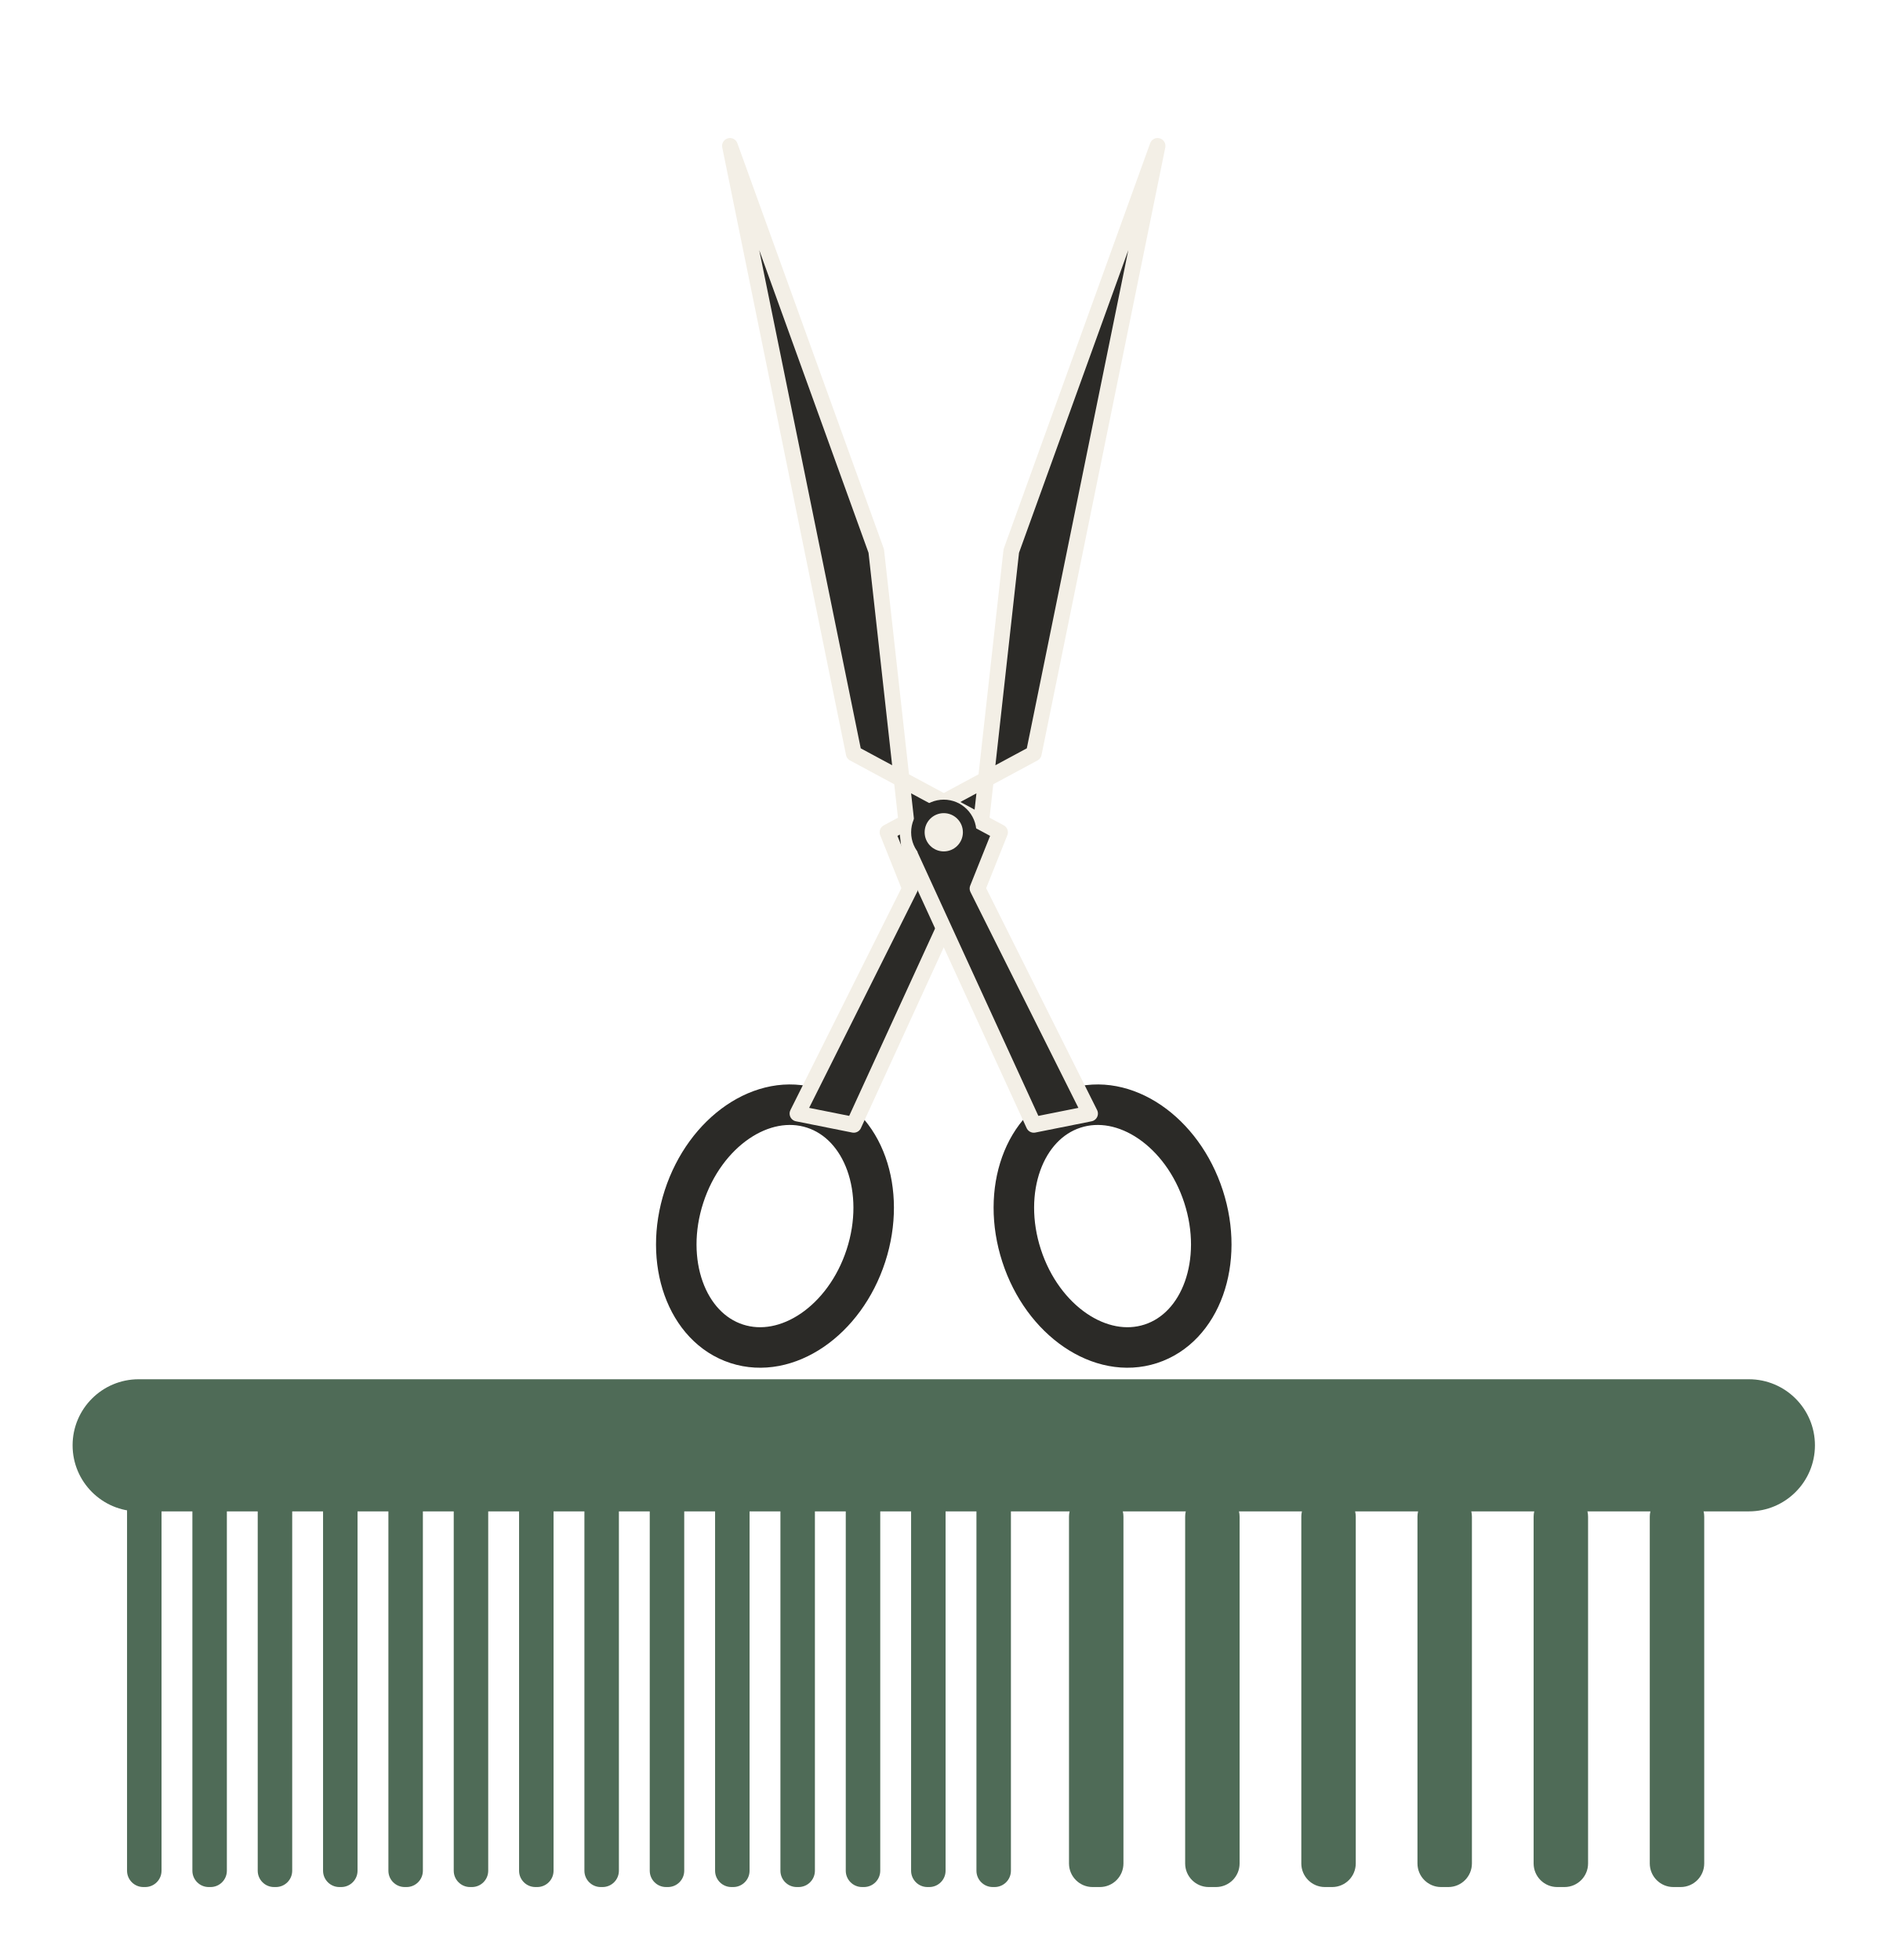
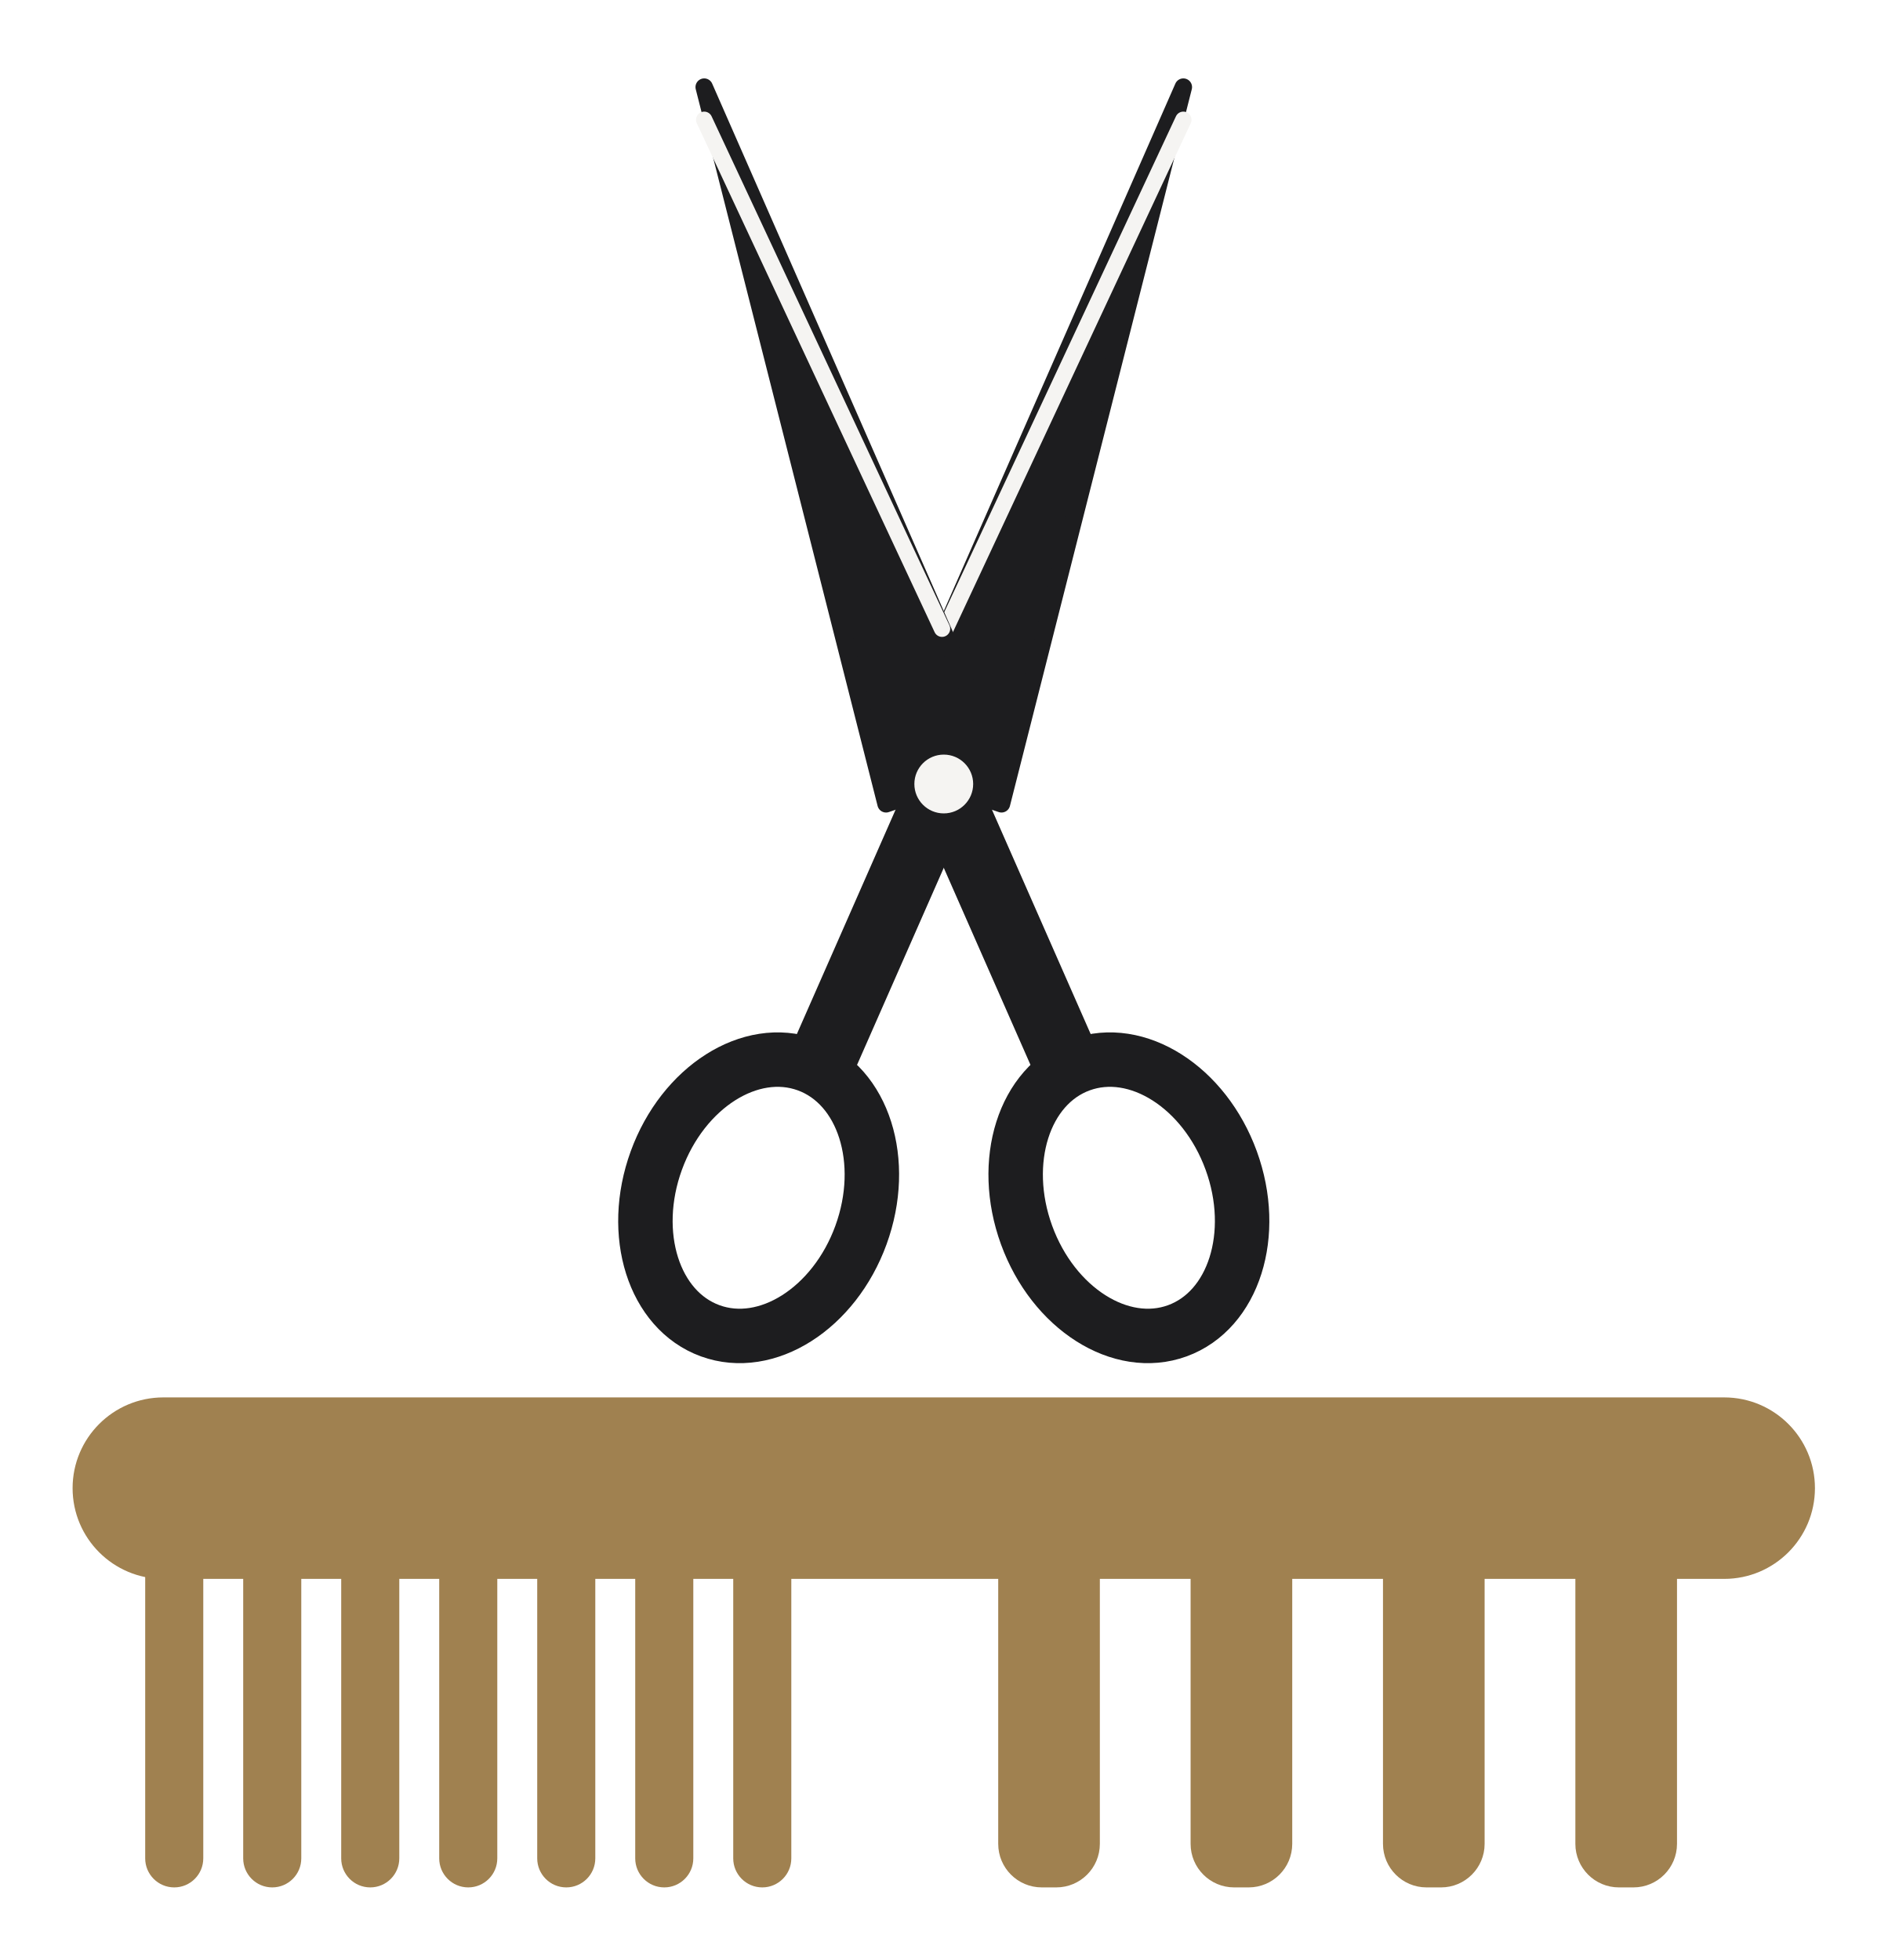
<svg xmlns="http://www.w3.org/2000/svg" viewBox="10 14 104 108" width="104" height="108" role="img" aria-label="Nůžky nad barberským hřebenem">
-   <g transform="translate(62 58) scale(0.62)">
-     <ellipse cx="-15" cy="38" rx="8.5" ry="11" fill="none" stroke="#2b2a27" stroke-width="3.6" transform="rotate(18 -15 38)" />
-     <ellipse cx="15" cy="38" rx="8.5" ry="11" fill="none" stroke="#2b2a27" stroke-width="3.6" transform="rotate(-18 15 38)" />
-     <path d="M-13 28 L-3 8 L-5 3 L8 -4 L19 -58 L6 -22 L3 5 L-8 29Z" fill="#2b2a27" stroke="#f3efe6" stroke-width="1.4" stroke-linejoin="round" />
-     <path d="M13 28 L3 8 L5 3 L-8 -4 L-19 -58 L-6 -22 L-3 5 L8 29Z" fill="#2b2a27" stroke="#f3efe6" stroke-width="1.4" stroke-linejoin="round" />
-     <circle cx="0" cy="3" r="2.3" fill="#f3efe6" stroke="#2b2a27" stroke-width="1.2" />
+   <g transform="translate(62 56) scale(0.6)">
+     <ellipse cx="-17" cy="40" rx="10" ry="13" fill="none" stroke="#1d1d1f" stroke-width="5" transform="rotate(20 -17 40)" />
+     <ellipse cx="17" cy="40" rx="10" ry="13" fill="none" stroke="#1d1d1f" stroke-width="5" transform="rotate(-20 17 40)" />
+     <path d="M22 -62L-5.3 0.18L5.3 3.82Z" fill="#1d1d1f" stroke="#1d1d1f" stroke-width="1.6" stroke-linejoin="round" />
+     <path d="M0 2L-11 27" stroke="#1d1d1f" stroke-width="6.2" stroke-linecap="round" fill="none" />
+     <line x1="22" y1="-59" x2="0.16" y2="-12.26" stroke="#f5f4f2" stroke-width="1.5" stroke-linecap="round" />
+     <path d="M-22 -62L-5.3 3.82L5.3 0.18Z" fill="#1d1d1f" stroke="#1d1d1f" stroke-width="1.6" stroke-linejoin="round" />
+     <path d="M0 2L11 27" stroke="#1d1d1f" stroke-width="6.2" stroke-linecap="round" fill="none" />
+     <line x1="-22" y1="-59" x2="-0.16" y2="-12.26" stroke="#f5f4f2" stroke-width="1.5" stroke-linecap="round" />
+     <circle cx="0" cy="2" r="3.6" fill="#f5f4f2" stroke="#1d1d1f" stroke-width="1.8" />
  </g>
-   <g transform="translate(62 104)">
-     <rect x="-48" y="-14" width="96" height="7.28" rx="3.64" fill="#4f6b57" />
-     <rect x="-45.0" y="-7.72" width="1.9" height="21.7" rx="0.9" fill="#4f6b57" />
-     <rect x="-41.4" y="-7.72" width="1.9" height="21.7" rx="0.9" fill="#4f6b57" />
-     <rect x="-37.8" y="-7.72" width="1.9" height="21.7" rx="0.9" fill="#4f6b57" />
-     <rect x="-34.2" y="-7.72" width="1.9" height="21.7" rx="0.9" fill="#4f6b57" />
-     <rect x="-30.6" y="-7.72" width="1.9" height="21.7" rx="0.9" fill="#4f6b57" />
-     <rect x="-27.0" y="-7.72" width="1.9" height="21.7" rx="0.9" fill="#4f6b57" />
-     <rect x="-23.4" y="-7.72" width="1.9" height="21.7" rx="0.9" fill="#4f6b57" />
-     <rect x="-19.8" y="-7.72" width="1.9" height="21.7" rx="0.9" fill="#4f6b57" />
-     <rect x="-16.2" y="-7.72" width="1.9" height="21.7" rx="0.9" fill="#4f6b57" />
-     <rect x="-12.6" y="-7.72" width="1.9" height="21.7" rx="0.9" fill="#4f6b57" />
-     <rect x="-9.0" y="-7.72" width="1.9" height="21.7" rx="0.9" fill="#4f6b57" />
-     <rect x="-5.4" y="-7.72" width="1.9" height="21.7" rx="0.9" fill="#4f6b57" />
-     <rect x="-1.8" y="-7.72" width="1.9" height="21.7" rx="0.9" fill="#4f6b57" />
-     <rect x="1.8" y="-7.72" width="1.9" height="21.7" rx="0.9" fill="#4f6b57" />
-     <rect x="6.9" y="-7.72" width="3" height="21.7" rx="1.3" fill="#4f6b57" />
-     <rect x="13.3" y="-7.72" width="3" height="21.7" rx="1.3" fill="#4f6b57" />
-     <rect x="19.7" y="-7.72" width="3" height="21.7" rx="1.3" fill="#4f6b57" />
-     <rect x="26.1" y="-7.72" width="3" height="21.7" rx="1.3" fill="#4f6b57" />
-     <rect x="32.5" y="-7.72" width="3" height="21.7" rx="1.3" fill="#4f6b57" />
-     <rect x="38.9" y="-7.72" width="3" height="21.7" rx="1.3" fill="#4f6b57" />
+   <g transform="translate(62 96)">
+     <rect x="-48" y="-5" width="96" height="10" rx="5" fill="#a08150" />
+     <rect x="-44" y="0" width="3.2" height="22" rx="1.6" fill="#a08150" />
+     <rect x="-38.6" y="0" width="3.2" height="22" rx="1.6" fill="#a08150" />
+     <rect x="-33.2" y="0" width="3.2" height="22" rx="1.6" fill="#a08150" />
+     <rect x="-27.8" y="0" width="3.2" height="22" rx="1.6" fill="#a08150" />
+     <rect x="-22.4" y="0" width="3.2" height="22" rx="1.6" fill="#a08150" />
+     <rect x="-17" y="0" width="3.2" height="22" rx="1.6" fill="#a08150" />
+     <rect x="-11.6" y="0" width="3.2" height="22" rx="1.6" fill="#a08150" />
+     <rect x="3" y="0" width="5.6" height="22" rx="2.4" fill="#a08150" />
+     <rect x="13.6" y="0" width="5.6" height="22" rx="2.4" fill="#a08150" />
+     <rect x="24.2" y="0" width="5.6" height="22" rx="2.4" fill="#a08150" />
+     <rect x="34.8" y="0" width="5.6" height="22" rx="2.4" fill="#a08150" />
  </g>
</svg>
